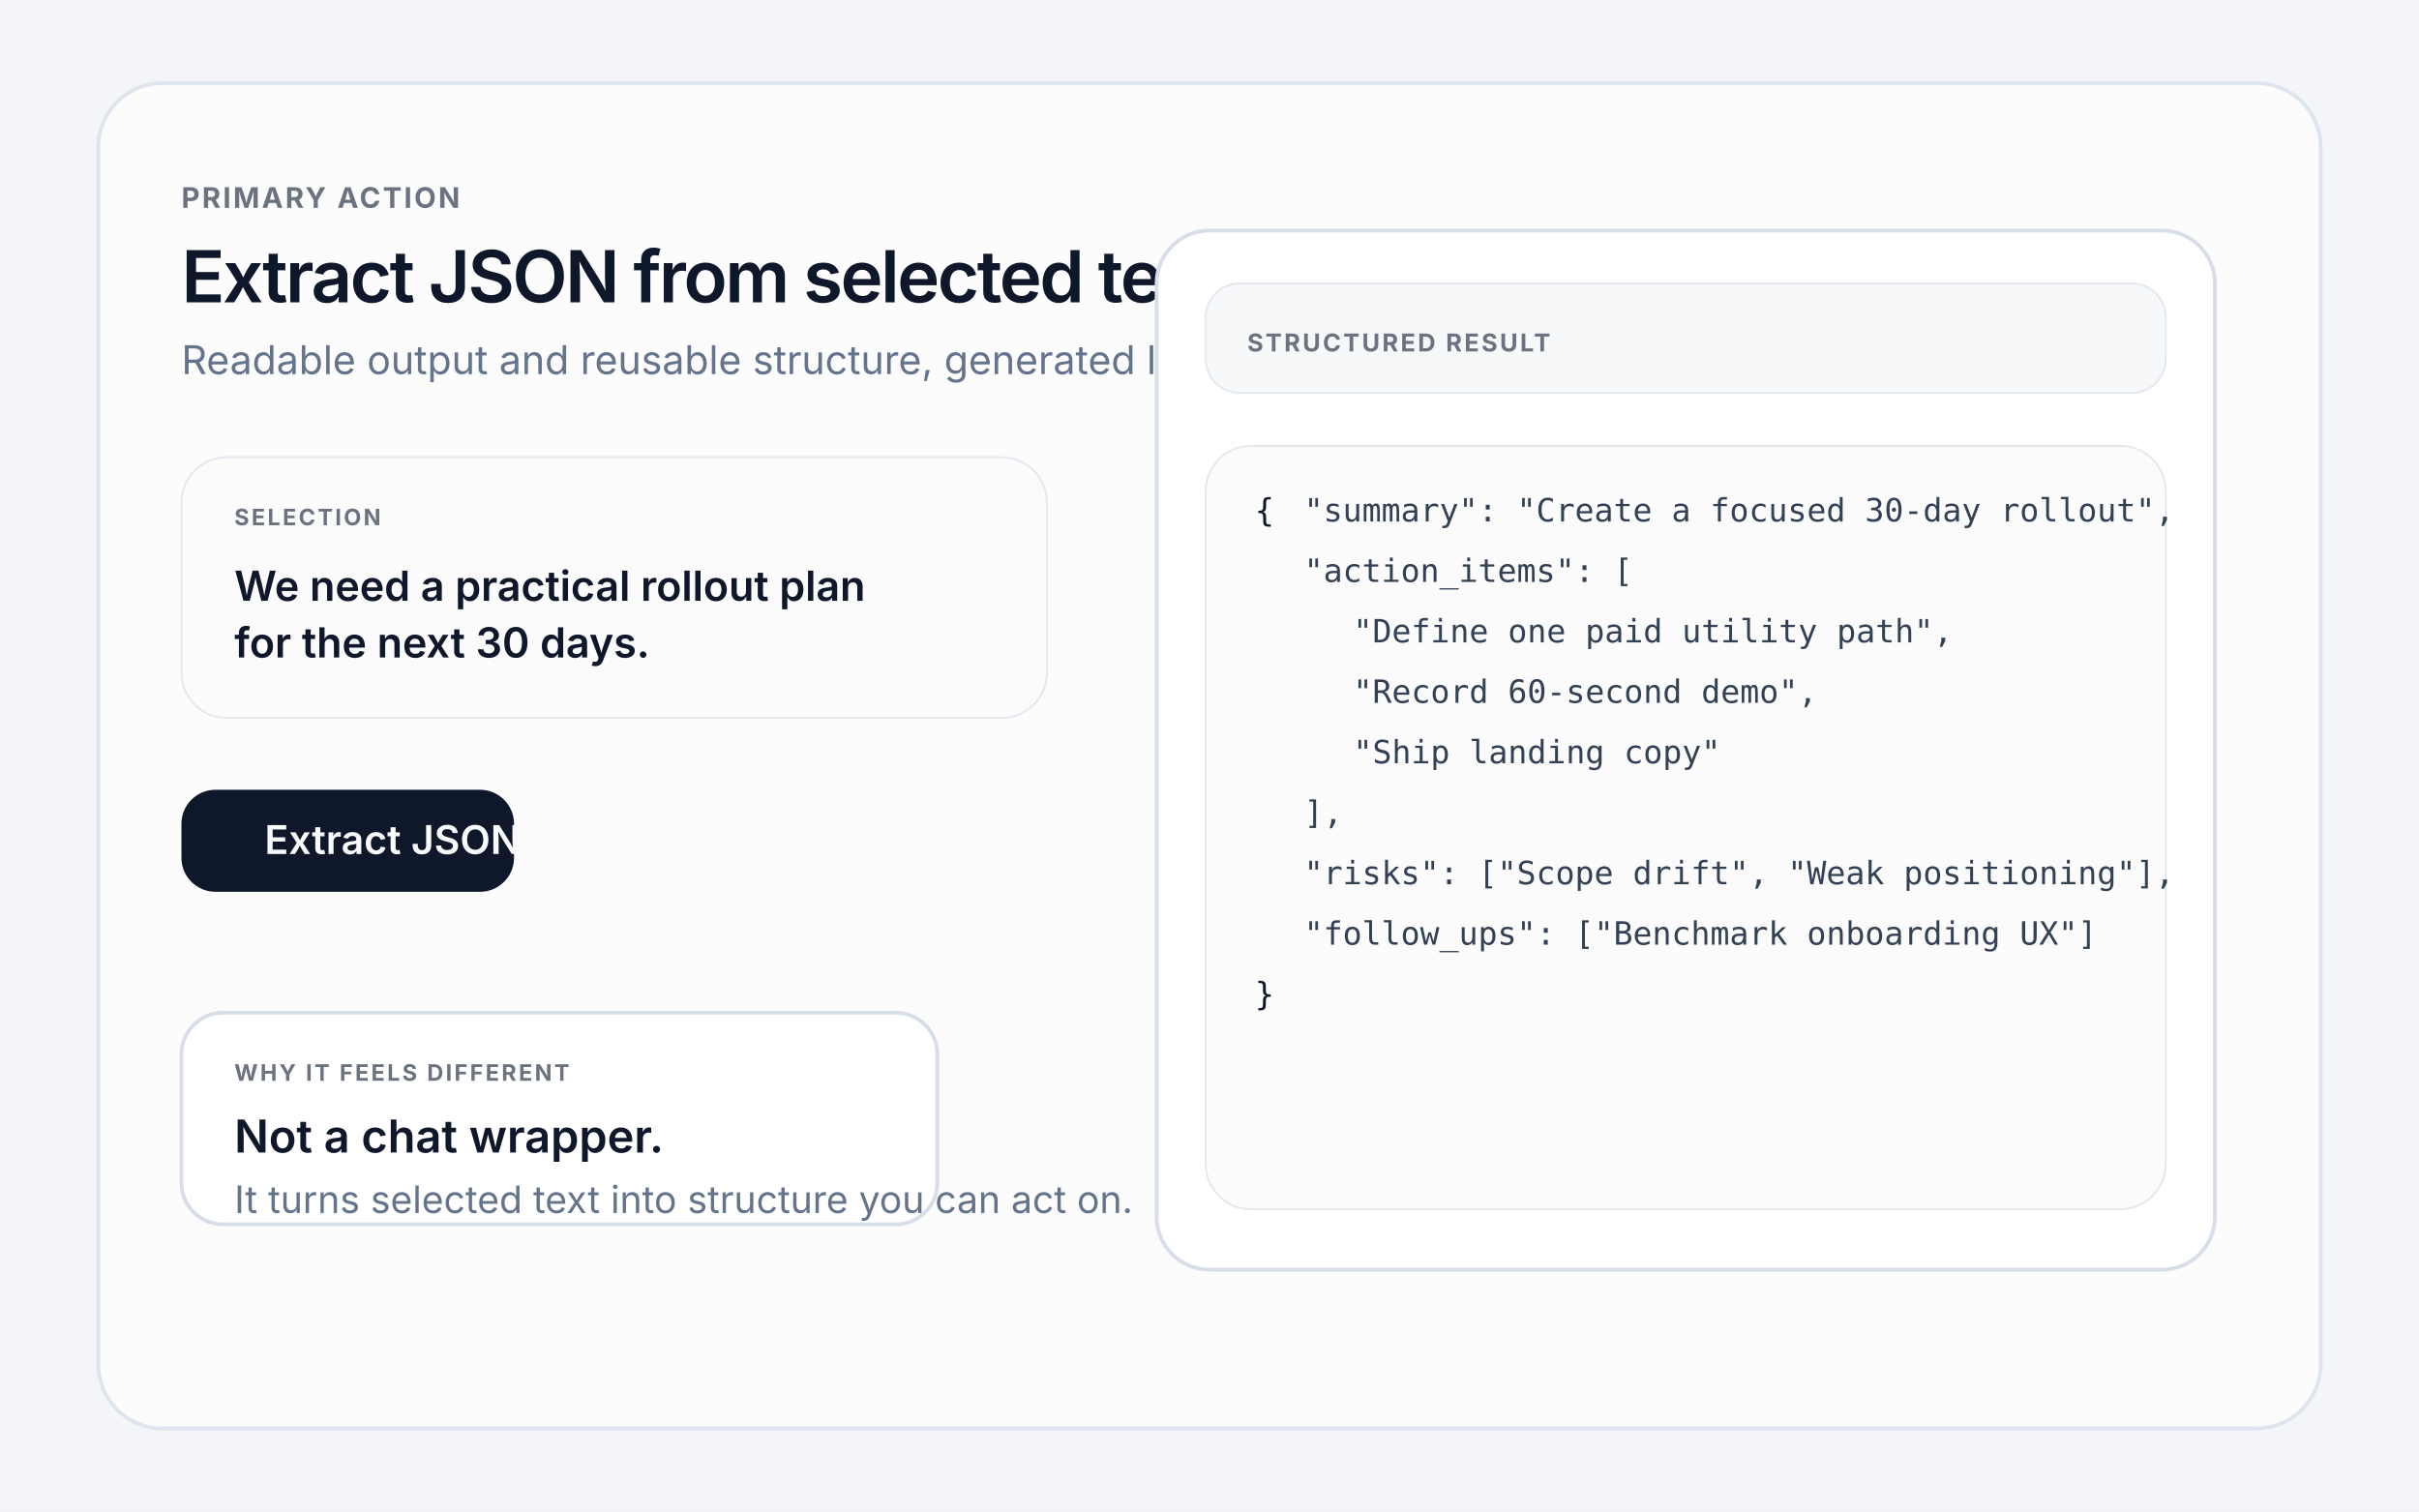
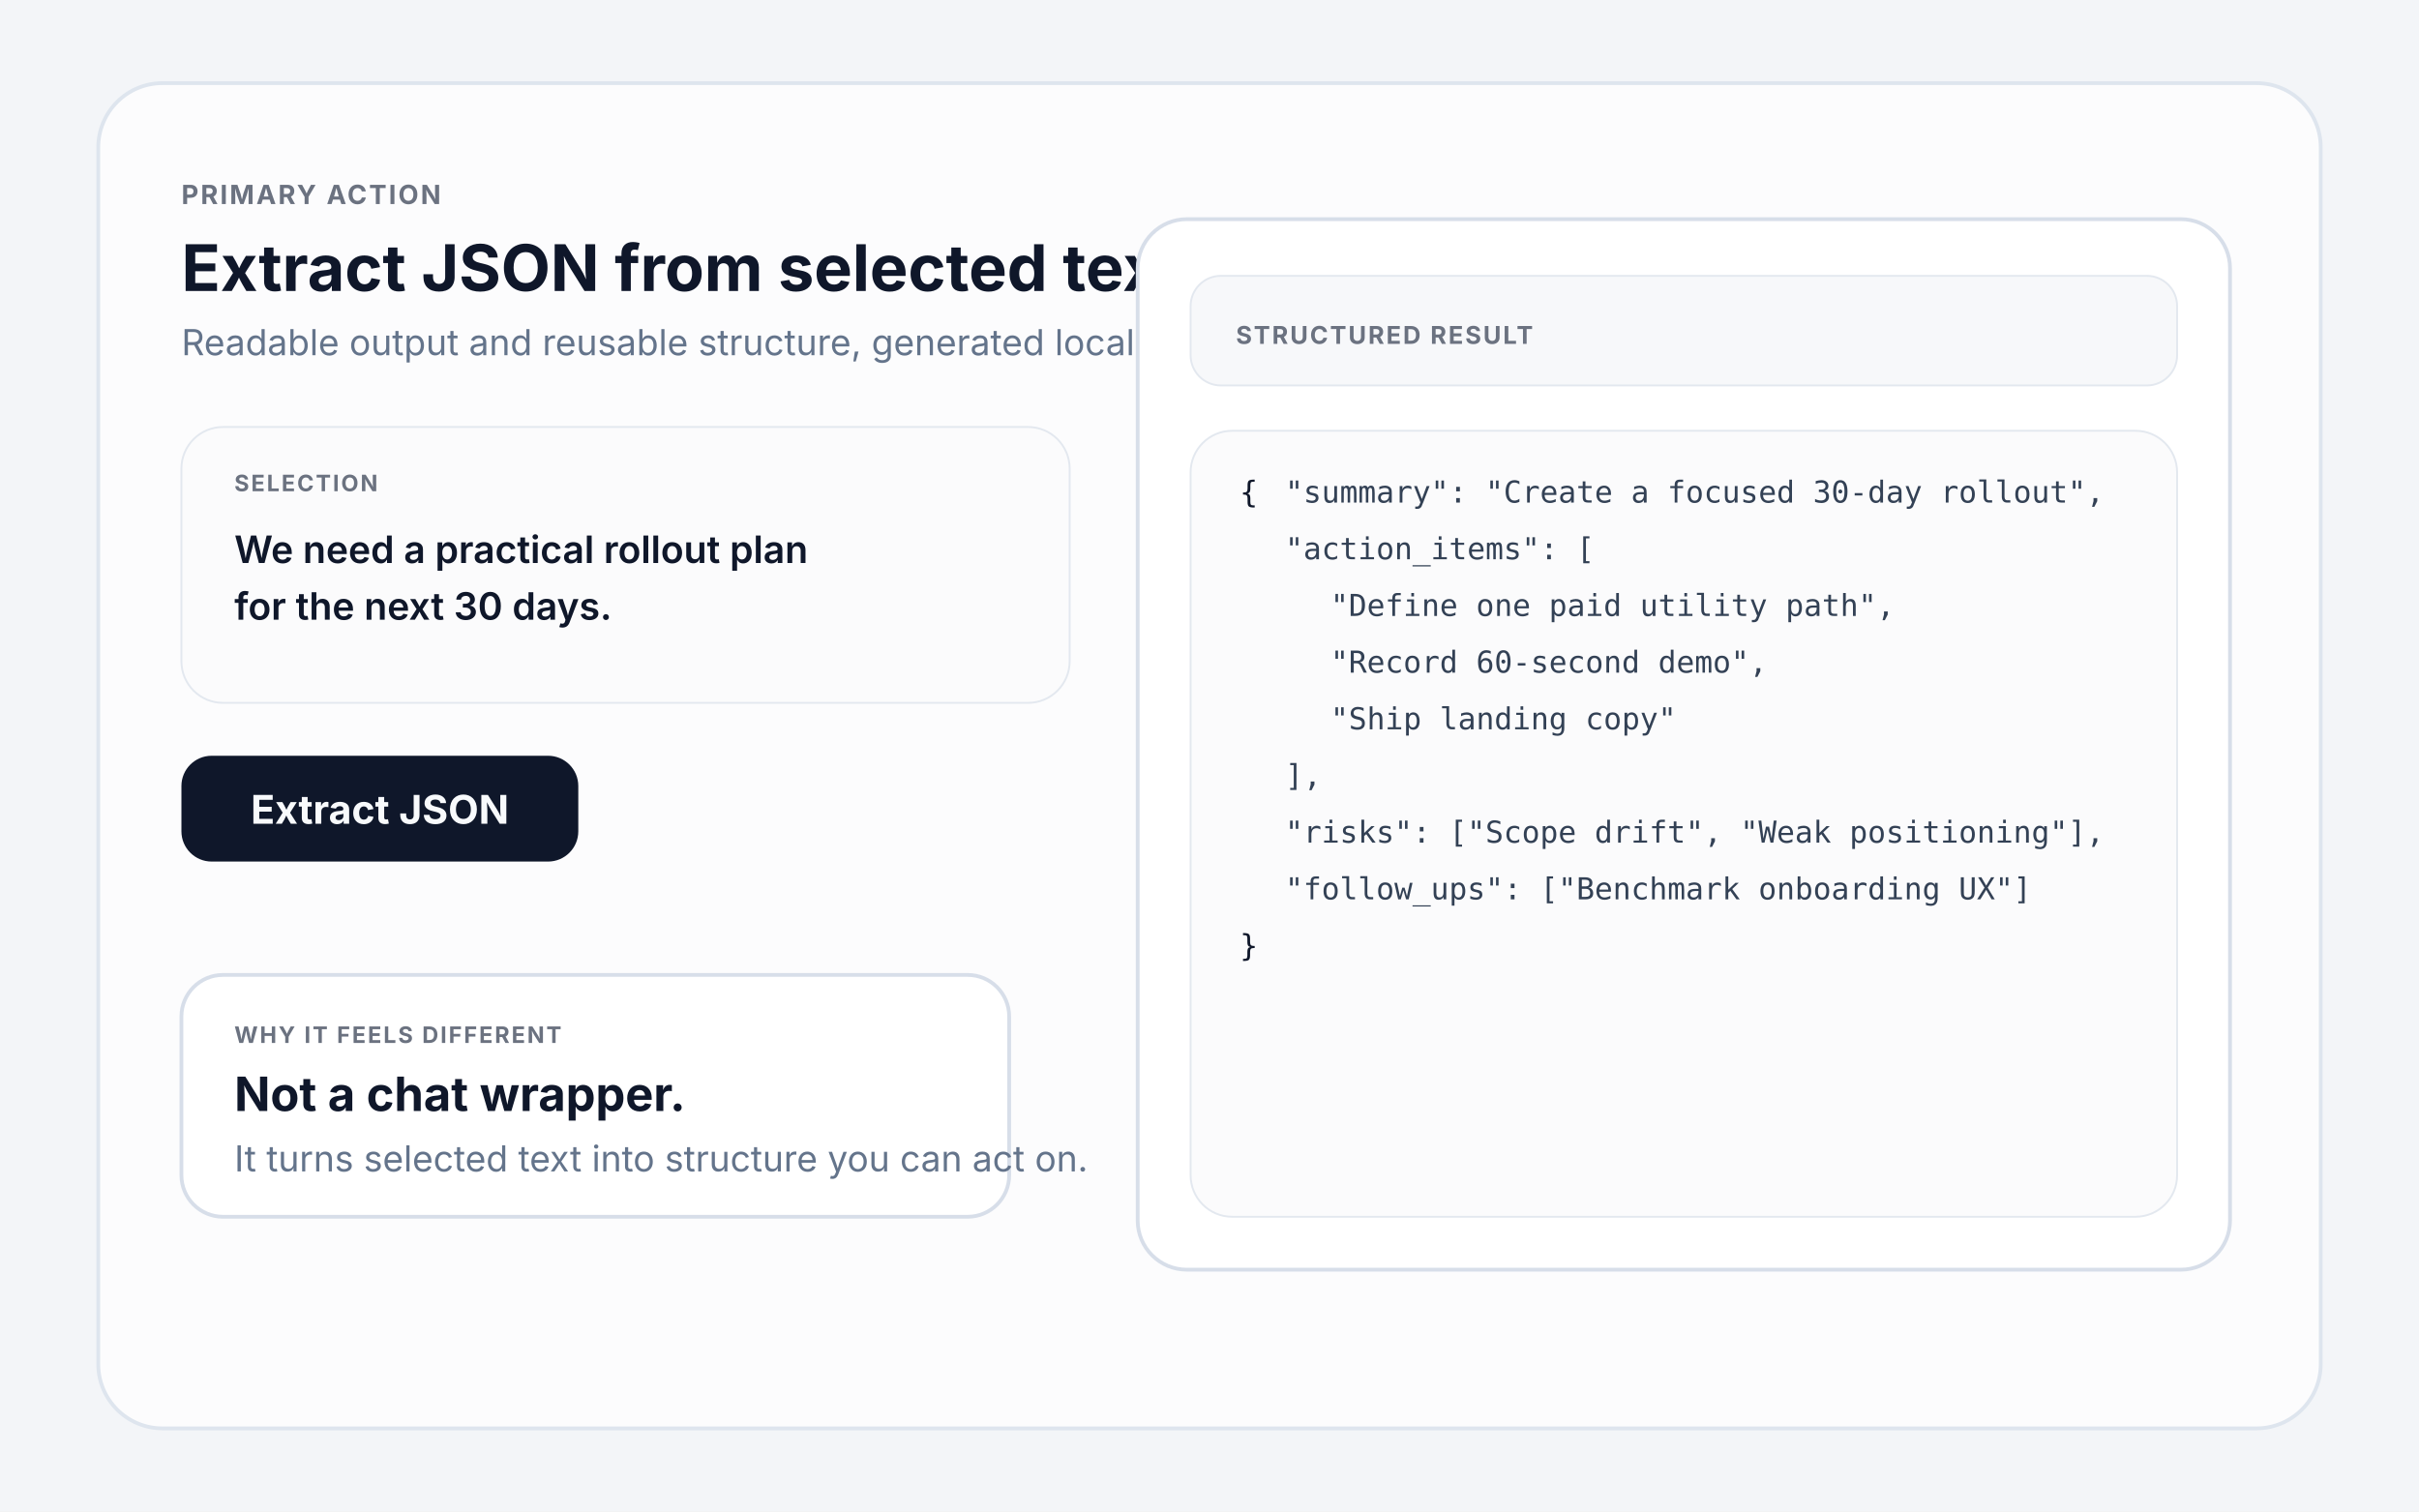
<svg xmlns="http://www.w3.org/2000/svg" width="1280" height="800" viewBox="0 0 1280 800" fill="none">
  <rect width="1280" height="800" fill="#F3F5F8" />
  <rect x="52" y="44" width="1176" height="712" rx="34" fill="#FCFCFD" stroke="#DEE5EE" stroke-width="2" />
-   <text x="96" y="110" fill="#6B7280" font-family="SF Pro Display, Avenir Next, Helvetica Neue, sans-serif" font-size="15" font-weight="700" letter-spacing="1.2">PRIMARY ACTION</text>
-   <text x="96" y="160" fill="#0F172A" font-family="SF Pro Display, Avenir Next, Helvetica Neue, sans-serif" font-size="38" font-weight="600" letter-spacing="-1.2">Extract JSON from selected text</text>
-   <text x="96" y="198" fill="#64748B" font-family="SF Pro Text, Avenir Next, Helvetica Neue, sans-serif" font-size="21">Readable output and reusable structure, generated locally.</text>
-   <rect x="96" y="242" width="458" height="138" rx="24" fill="#FBFBFC" stroke="#E3E8EF" />
-   <text x="124" y="278" fill="#6B7280" font-family="SF Pro Display, Avenir Next, Helvetica Neue, sans-serif" font-size="12" font-weight="700" letter-spacing="1.2">SELECTION</text>
-   <text x="124" y="318" fill="#0F172A" font-family="SF Pro Display, Avenir Next, Helvetica Neue, sans-serif" font-size="22" font-weight="600">We need a practical rollout plan</text>
-   <text x="124" y="348" fill="#0F172A" font-family="SF Pro Display, Avenir Next, Helvetica Neue, sans-serif" font-size="22" font-weight="600">for the next 30 days.</text>
-   <rect x="96" y="418" width="176" height="54" rx="18" fill="#0F172A" />
-   <text x="140" y="452" fill="#F8FAFC" font-family="SF Pro Display, Avenir Next, Helvetica Neue, sans-serif" font-size="21" font-weight="600">Extract JSON</text>
-   <rect x="96" y="536" width="400" height="112" rx="22" fill="#FFFFFF" stroke="#D7DEE9" stroke-width="2" />
-   <text x="124" y="572" fill="#6B7280" font-family="SF Pro Display, Avenir Next, Helvetica Neue, sans-serif" font-size="12" font-weight="700" letter-spacing="1.2">WHY IT FEELS DIFFERENT</text>
-   <text x="124" y="610" fill="#0F172A" font-family="SF Pro Display, Avenir Next, Helvetica Neue, sans-serif" font-size="24" font-weight="600">Not a chat wrapper.</text>
-   <text x="124" y="642" fill="#64748B" font-family="SF Pro Text, Avenir Next, Helvetica Neue, sans-serif" font-size="20">It turns selected text into structure you can act on.</text>
-   <rect x="612" y="122" width="560" height="550" rx="28" fill="#FFFFFF" stroke="#D7DEE9" stroke-width="2" />
-   <rect x="638" y="150" width="508" height="58" rx="18" fill="#F7F8FA" stroke="#E3E8EF" />
-   <text x="660" y="186" fill="#6B7280" font-family="SF Pro Display, Avenir Next, Helvetica Neue, sans-serif" font-size="13" font-weight="700" letter-spacing="1.2">STRUCTURED RESULT</text>
-   <rect x="638" y="236" width="508" height="404" rx="24" fill="#FBFBFC" stroke="#E3E8EF" />
-   <text x="664" y="276" fill="#0F172A" font-family="SF Mono, Menlo, monospace" font-size="17">{</text>
-   <text x="690" y="276" fill="#334155" font-family="SF Mono, Menlo, monospace" font-size="17">"summary": "Create a focused 30-day rollout",</text>
-   <text x="690" y="308" fill="#334155" font-family="SF Mono, Menlo, monospace" font-size="17">"action_items": [</text>
-   <text x="716" y="340" fill="#334155" font-family="SF Mono, Menlo, monospace" font-size="17">"Define one paid utility path",</text>
-   <text x="716" y="372" fill="#334155" font-family="SF Mono, Menlo, monospace" font-size="17">"Record 60-second demo",</text>
-   <text x="716" y="404" fill="#334155" font-family="SF Mono, Menlo, monospace" font-size="17">"Ship landing copy"</text>
-   <text x="690" y="436" fill="#334155" font-family="SF Mono, Menlo, monospace" font-size="17">],</text>
-   <text x="690" y="468" fill="#334155" font-family="SF Mono, Menlo, monospace" font-size="17">"risks": ["Scope drift", "Weak positioning"],</text>
-   <text x="690" y="500" fill="#334155" font-family="SF Mono, Menlo, monospace" font-size="17">"follow_ups": ["Benchmark onboarding UX"]</text>
-   <text x="664" y="532" fill="#0F172A" font-family="SF Mono, Menlo, monospace" font-size="17">}</text>
+   <text x="96" y="108" fill="#6B7280" font-family="Inter, Segoe UI, Arial, sans-serif" font-size="14" font-weight="700" letter-spacing="1.1">PRIMARY ACTION</text>
+   <text x="96" y="154" fill="#0F172A" font-family="Inter, Segoe UI, Arial, sans-serif" font-size="34" font-weight="700">Extract JSON from selected text</text>
+   <text x="96" y="188" fill="#64748B" font-family="Inter, Segoe UI, Arial, sans-serif" font-size="19">Readable output and reusable structure, generated locally.</text>
+   <rect x="96" y="226" width="470" height="146" rx="22" fill="#FBFBFC" stroke="#E3E8EF" />
+   <text x="124" y="260" fill="#6B7280" font-family="Inter, Segoe UI, Arial, sans-serif" font-size="12" font-weight="700" letter-spacing="1">SELECTION</text>
+   <text x="124" y="298" fill="#0F172A" font-family="Inter, Segoe UI, Arial, sans-serif" font-size="20" font-weight="600">We need a practical rollout plan</text>
+   <text x="124" y="328" fill="#0F172A" font-family="Inter, Segoe UI, Arial, sans-serif" font-size="20" font-weight="600">for the next 30 days.</text>
+   <rect x="96" y="400" width="210" height="56" rx="16" fill="#0F172A" />
+   <text x="201" y="436" fill="#F8FAFC" text-anchor="middle" font-family="Inter, Segoe UI, Arial, sans-serif" font-size="21" font-weight="700">Extract JSON</text>
+   <rect x="96" y="516" width="438" height="128" rx="22" fill="#FFFFFF" stroke="#D7DEE9" stroke-width="2" />
+   <text x="124" y="552" fill="#6B7280" font-family="Inter, Segoe UI, Arial, sans-serif" font-size="12" font-weight="700" letter-spacing="1">WHY IT FEELS DIFFERENT</text>
+   <text x="124" y="588" fill="#0F172A" font-family="Inter, Segoe UI, Arial, sans-serif" font-size="25" font-weight="700">Not a chat wrapper.</text>
+   <text x="124" y="620" fill="#64748B" font-family="Inter, Segoe UI, Arial, sans-serif" font-size="19">It turns selected text into structure you can act on.</text>
+   <rect x="602" y="116" width="578" height="556" rx="26" fill="#FFFFFF" stroke="#D7DEE9" stroke-width="2" />
+   <rect x="630" y="146" width="522" height="58" rx="16" fill="#F7F8FA" stroke="#E3E8EF" />
+   <text x="654" y="182" fill="#6B7280" font-family="Inter, Segoe UI, Arial, sans-serif" font-size="13" font-weight="700" letter-spacing="1">STRUCTURED RESULT</text>
+   <rect x="630" y="228" width="522" height="416" rx="22" fill="#FBFBFC" stroke="#E3E8EF" />
+   <text x="656" y="266" fill="#0F172A" font-family="ui-monospace, SFMono-Regular, Menlo, Consolas, monospace" font-size="16">{</text>
+   <text x="680" y="266" fill="#334155" font-family="ui-monospace, SFMono-Regular, Menlo, Consolas, monospace" font-size="16">"summary": "Create a focused 30-day rollout",</text>
+   <text x="680" y="296" fill="#334155" font-family="ui-monospace, SFMono-Regular, Menlo, Consolas, monospace" font-size="16">"action_items": [</text>
+   <text x="704" y="326" fill="#334155" font-family="ui-monospace, SFMono-Regular, Menlo, Consolas, monospace" font-size="16">"Define one paid utility path",</text>
+   <text x="704" y="356" fill="#334155" font-family="ui-monospace, SFMono-Regular, Menlo, Consolas, monospace" font-size="16">"Record 60-second demo",</text>
+   <text x="704" y="386" fill="#334155" font-family="ui-monospace, SFMono-Regular, Menlo, Consolas, monospace" font-size="16">"Ship landing copy"</text>
+   <text x="680" y="416" fill="#334155" font-family="ui-monospace, SFMono-Regular, Menlo, Consolas, monospace" font-size="16">],</text>
+   <text x="680" y="446" fill="#334155" font-family="ui-monospace, SFMono-Regular, Menlo, Consolas, monospace" font-size="16">"risks": ["Scope drift", "Weak positioning"],</text>
+   <text x="680" y="476" fill="#334155" font-family="ui-monospace, SFMono-Regular, Menlo, Consolas, monospace" font-size="16">"follow_ups": ["Benchmark onboarding UX"]</text>
+   <text x="656" y="506" fill="#0F172A" font-family="ui-monospace, SFMono-Regular, Menlo, Consolas, monospace" font-size="16">}</text>
</svg>
